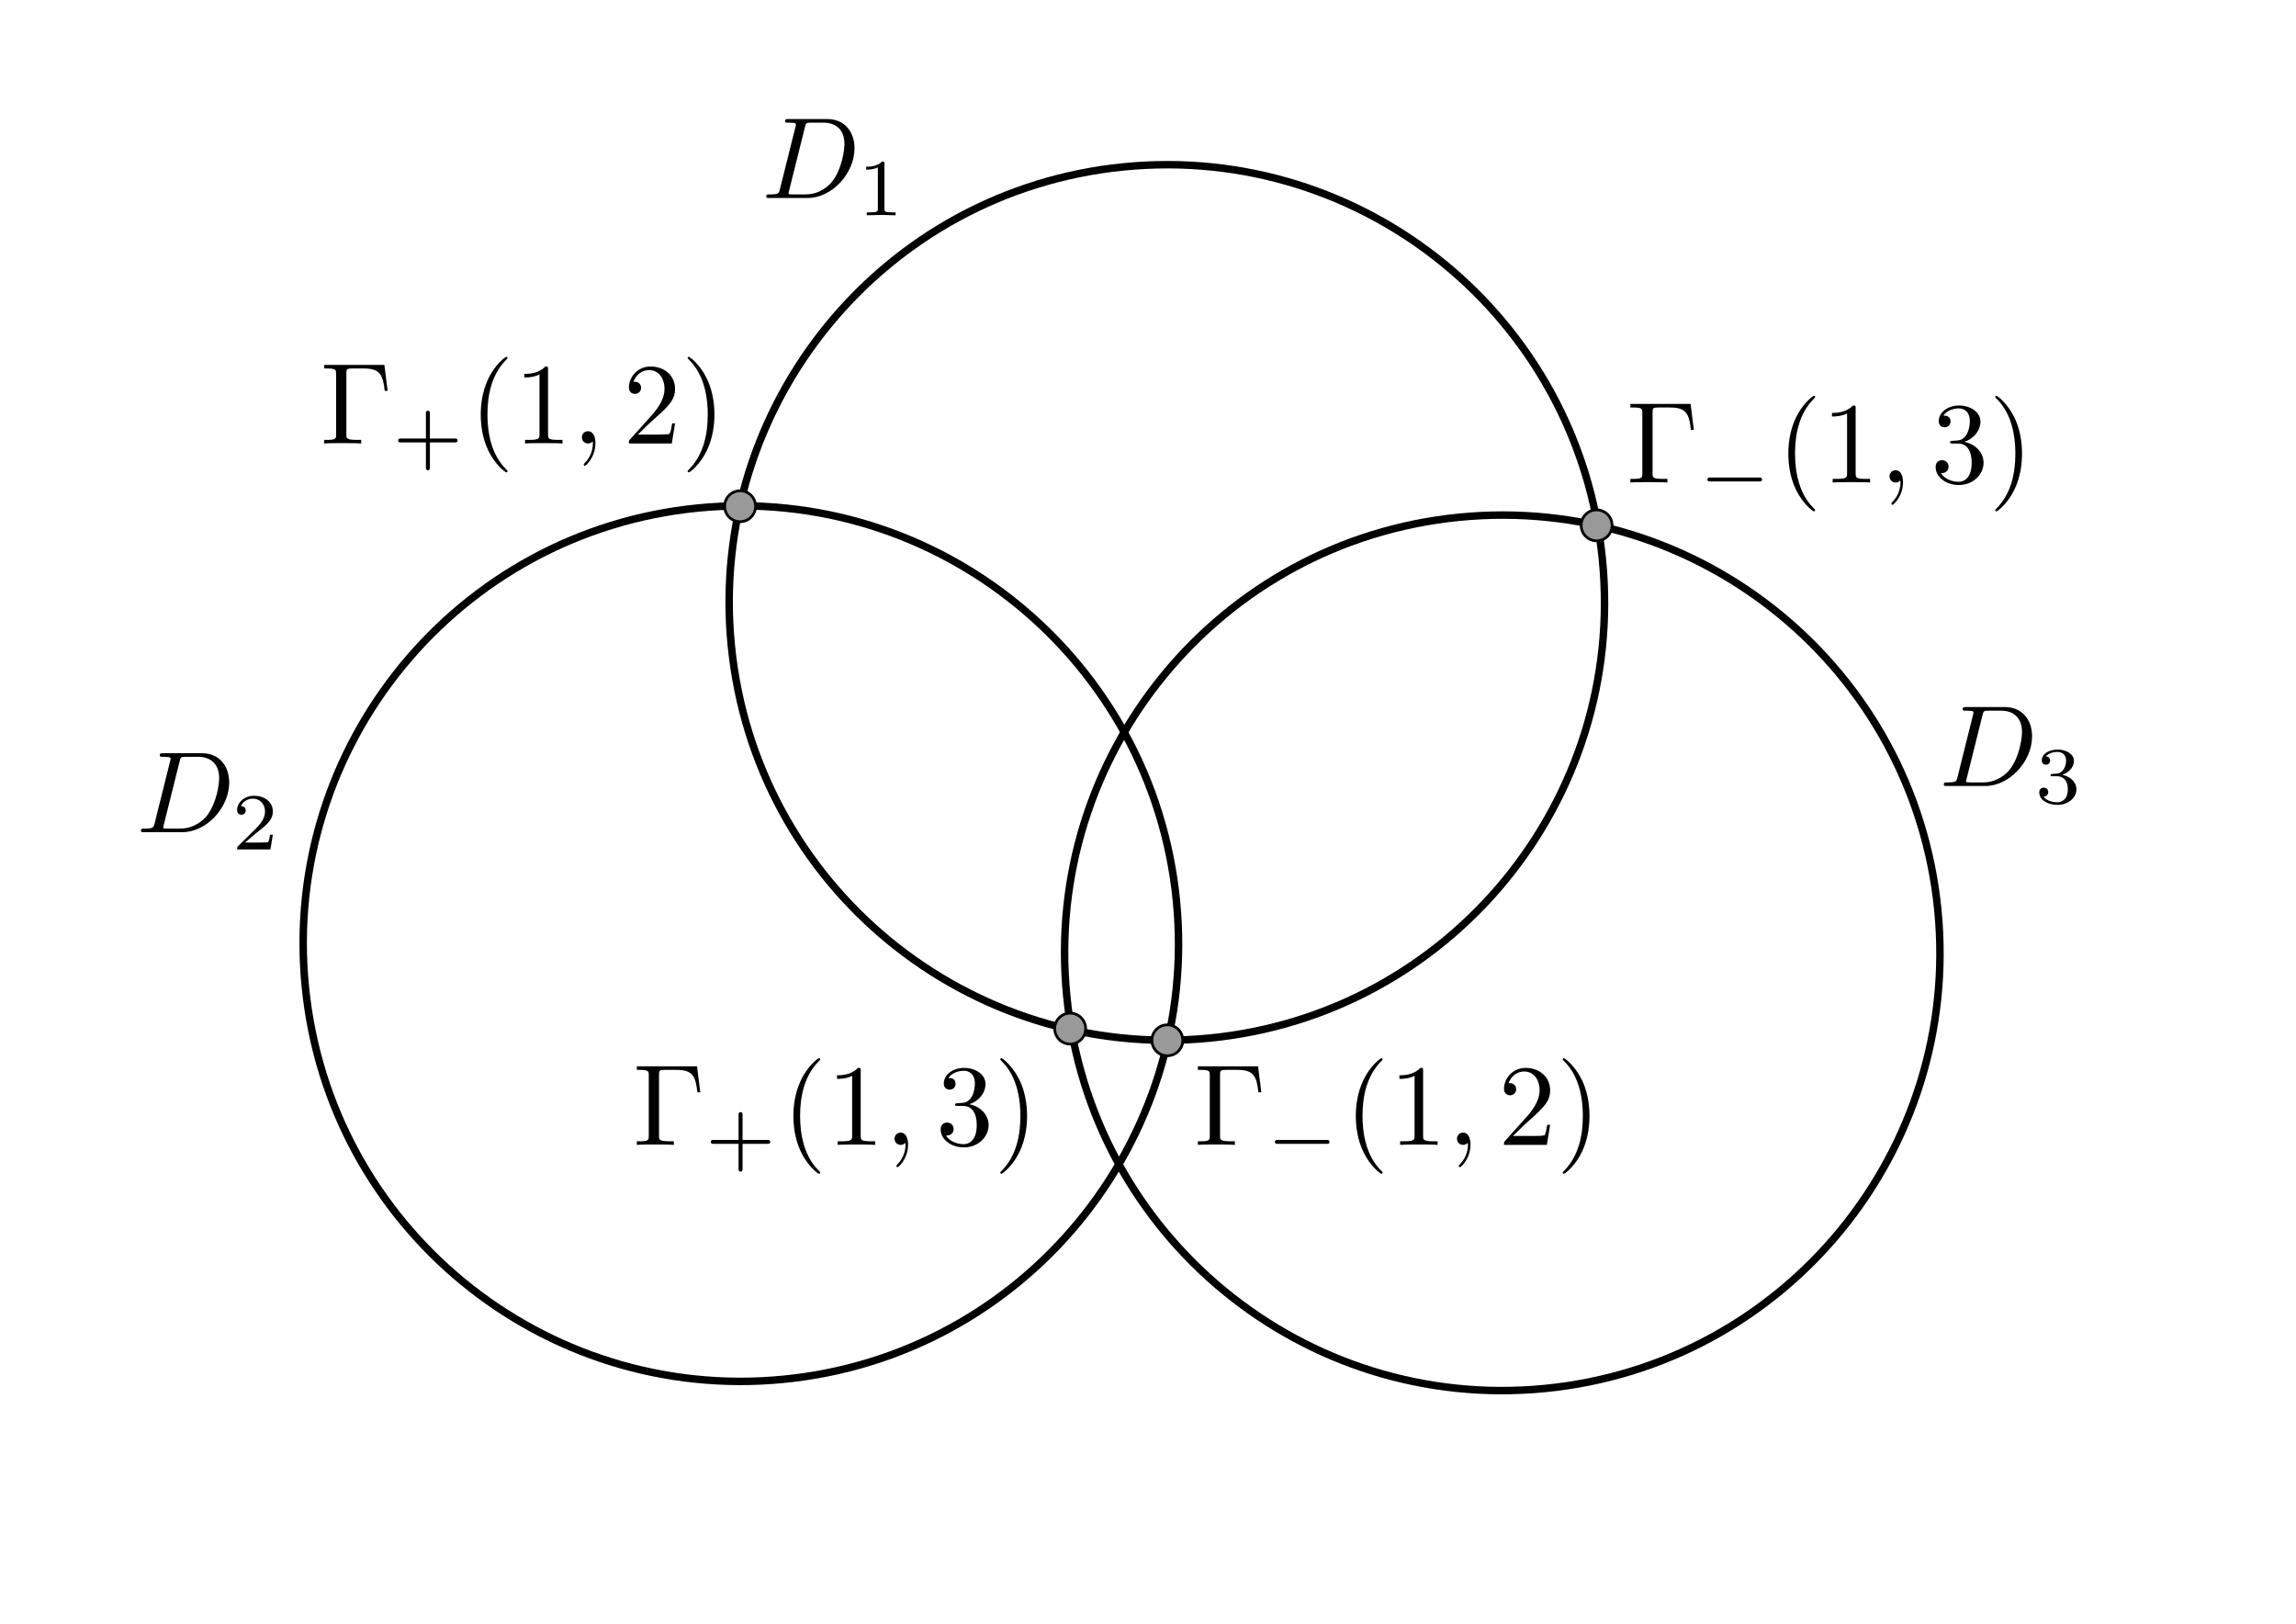
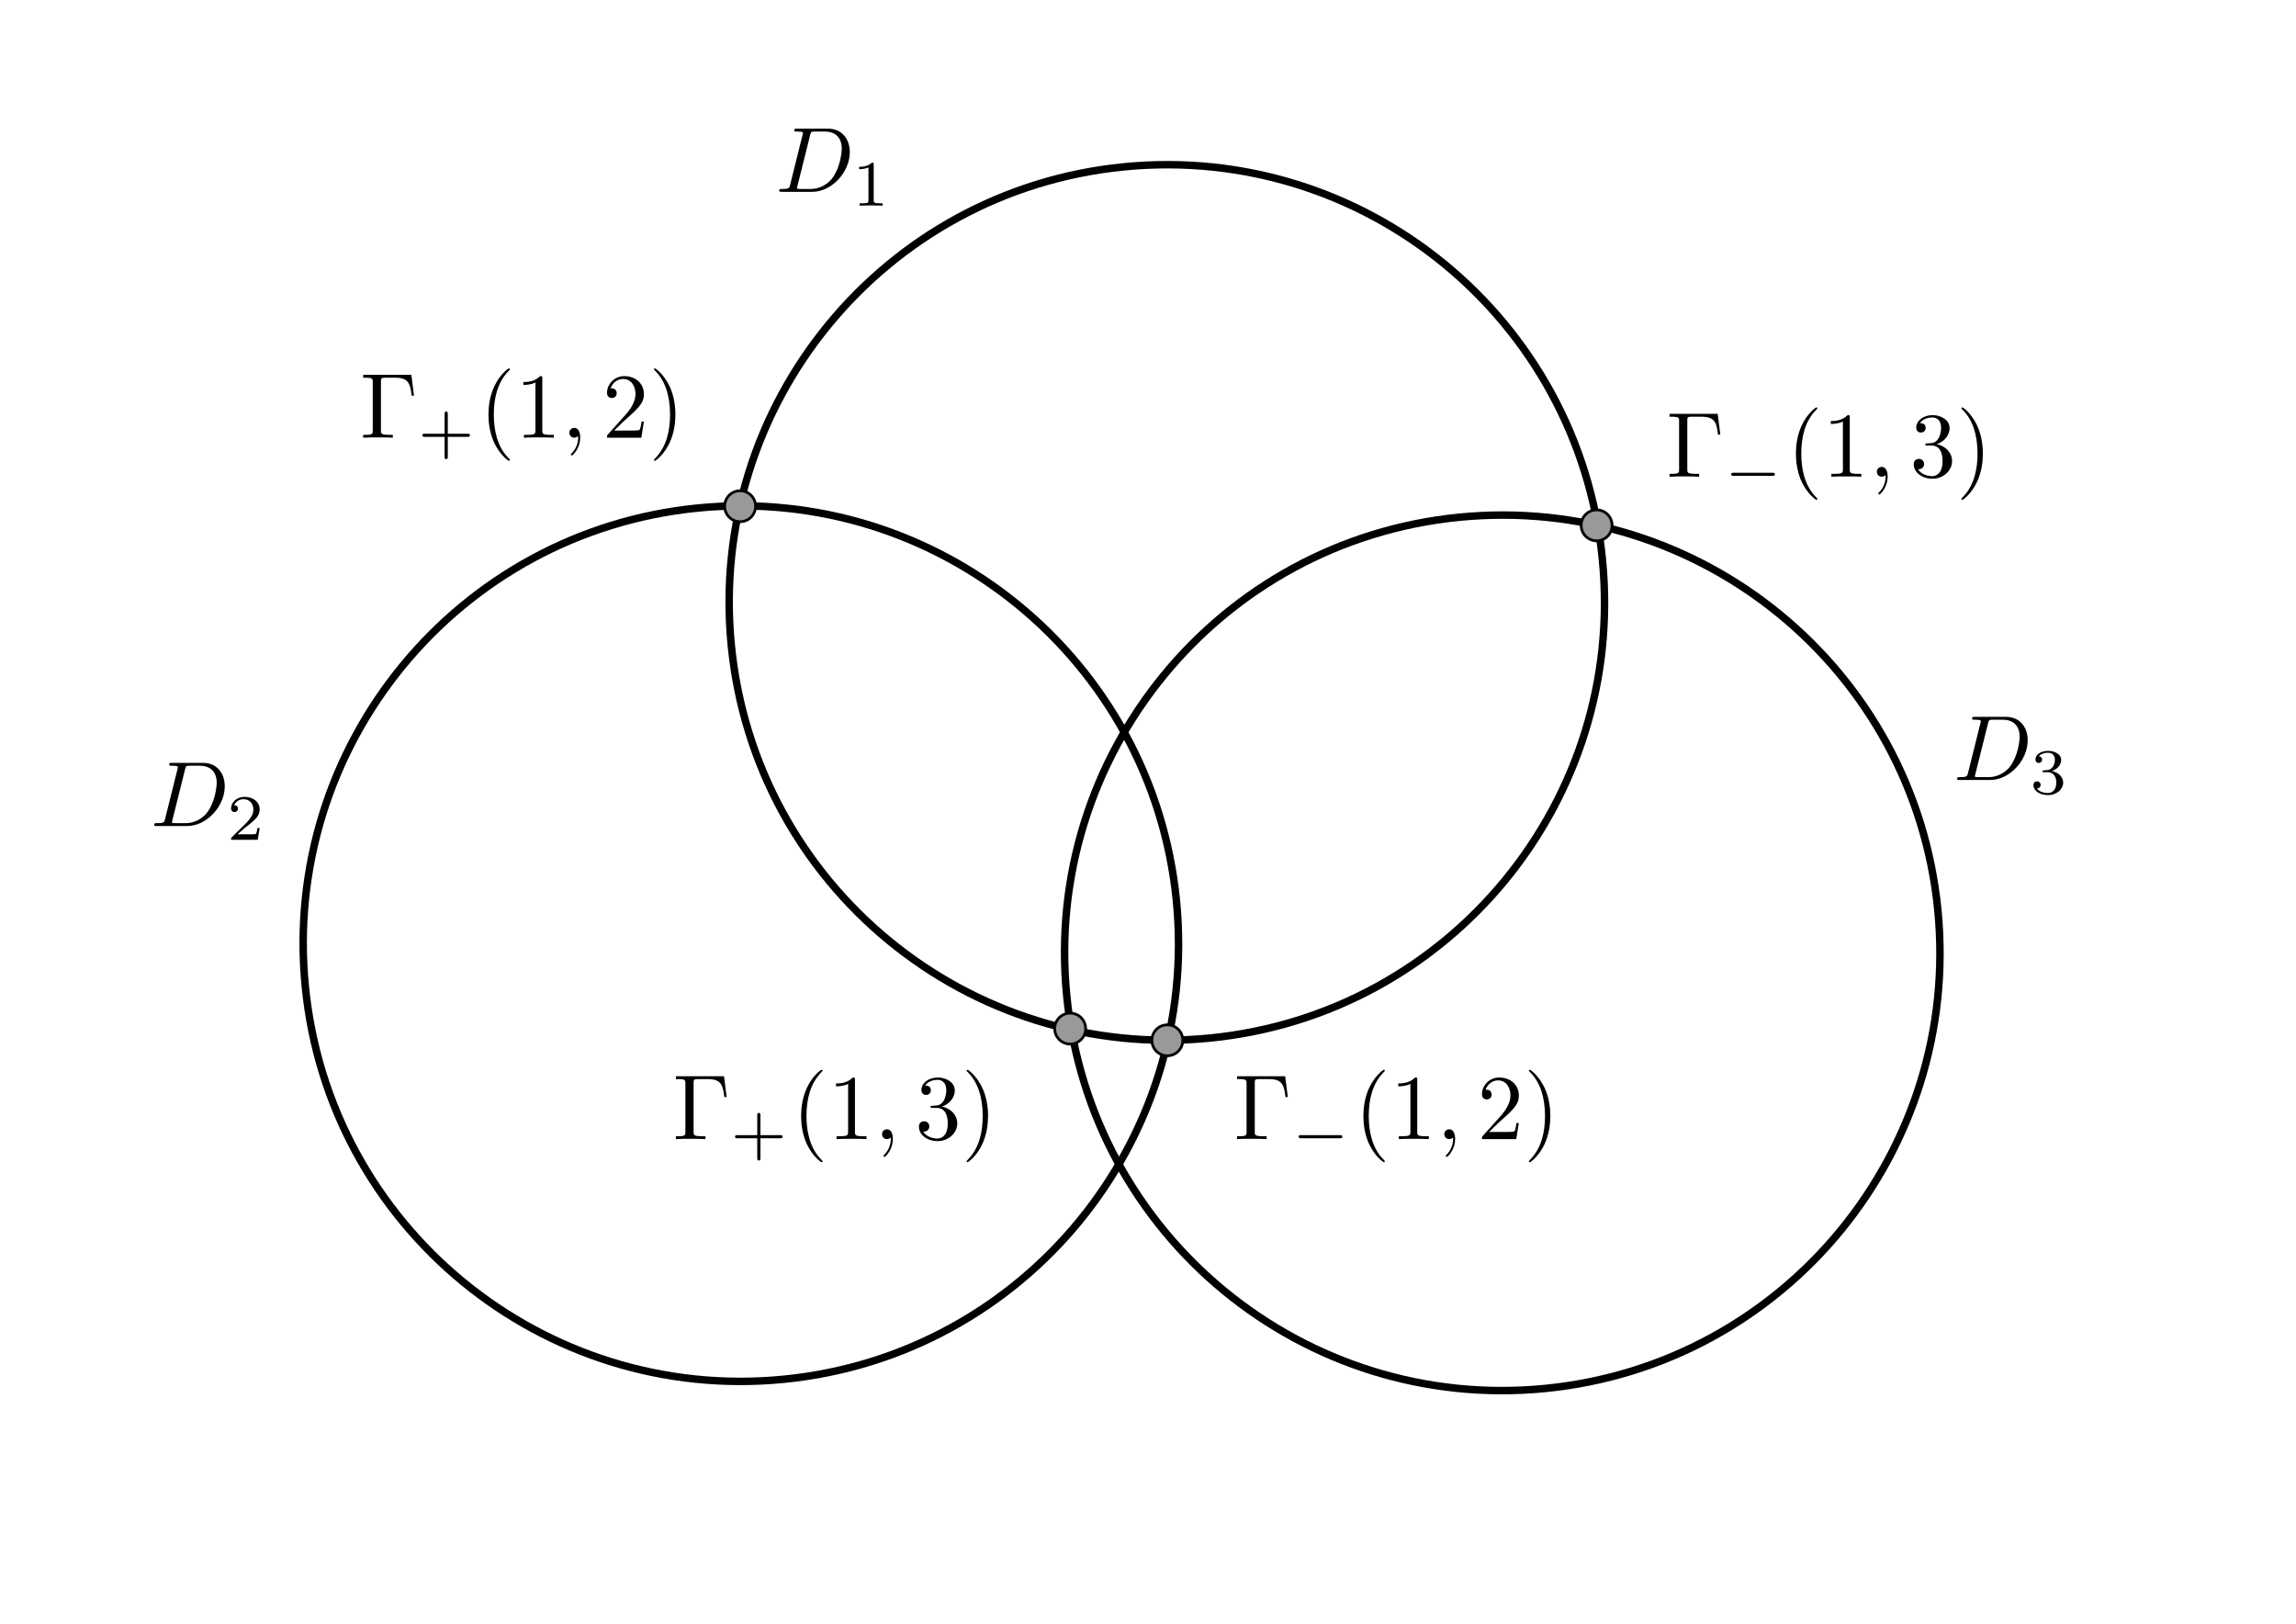
<svg xmlns="http://www.w3.org/2000/svg" width="297mm" height="210mm" viewBox="0 0 297 210" version="1.1" id="svg8">
  <defs id="defs2" />
  <g id="layer1" transform="translate(0,-87)">
    <path style="fill:none;fill-opacity:1;stroke:#000000;stroke-width:0.965;stroke-linecap:round;stroke-miterlimit:4;stroke-dasharray:none;stroke-dashoffset:0" id="path815" d="M 152.179,203.523 A 56.614,56.614 0 0 1 101.373,265.386 56.614,56.614 0 0 1 39.495,214.6 56.614,56.614 0 0 1 90.262,152.705 56.614,56.614 0 0 1 152.172,203.454" />
    <path style="fill:none;fill-opacity:1;stroke:#000000;stroke-width:0.965;stroke-linecap:round;stroke-miterlimit:4;stroke-dasharray:none;stroke-dashoffset:0" id="path815-3" d="m 250.672,204.714 a 56.614,56.614 0 0 1 -50.806,61.863 56.614,56.614 0 0 1 -61.879,-50.787 56.614,56.614 0 0 1 50.768,-61.894 56.614,56.614 0 0 1 61.91,50.748" />
    <path style="fill:none;fill-opacity:1;stroke:#000000;stroke-width:0.965;stroke-linecap:round;stroke-miterlimit:4;stroke-dasharray:none;stroke-dashoffset:0" id="path815-6" d="m 207.283,159.397 a 56.614,56.614 0 0 1 -50.806,61.863 56.614,56.614 0 0 1 -61.879,-50.787 56.614,56.614 0 0 1 50.768,-61.894 56.614,56.614 0 0 1 61.91,50.748" />
-     <g id="g849" transform="translate(14.3631,11.71726)">
+     <g id="g849" transform="matrix(0.8,0,0,0.8,32.9871,31.09756)">
      <g word-spacing="normal" letter-spacing="normal" font-size-adjust="none" font-stretch="normal" font-weight="normal" font-variant="normal" font-style="normal" stroke-miterlimit="10.433" xml:space="preserve" transform="matrix(0.3,0,0,-0.3,-52.5,222.75)" id="content" style="font-style:normal;font-variant:normal;font-weight:normal;font-stretch:normal;letter-spacing:normal;word-spacing:normal;text-anchor:start;fill:none;fill-opacity:1;fill-rule:evenodd;stroke:#000000;stroke-linecap:butt;stroke-linejoin:miter;stroke-miterlimit:10.433;stroke-dasharray:none;stroke-dashoffset:0;stroke-opacity:1">
        <path id="path844" d="m 463.44,410.09 -0.04,-0.18 -0.05,-0.17 -0.04,-0.16 -0.05,-0.15 -0.04,-0.15 -0.05,-0.13 -0.04,-0.13 -0.05,-0.12 -0.06,-0.11 -0.06,-0.11 -0.06,-0.1 -0.07,-0.09 -0.08,-0.09 -0.09,-0.07 -0.09,-0.08 -0.11,-0.06 -0.11,-0.07 -0.12,-0.05 -0.14,-0.05 -0.15,-0.05 -0.16,-0.04 -0.09,-0.02 -0.08,-0.01 -0.1,-0.02 -0.1,-0.02 -0.1,-0.01 -0.1,-0.01 -0.11,-0.01 -0.11,-0.02 -0.12,-0.01 -0.12,-0.01 h -0.13 l -0.13,-0.01 -0.13,-0.01 h -0.15 l -0.14,-0.01 h -0.15 l -0.16,-0.01 h -0.16 -0.16 -0.17 -0.18 -0.18 c -0.84,0 -1.39,0 -1.39,-0.96 0,-0.59 0.44,-0.59 1.39,-0.59 h 16.48 l -0.89,1.55 h -5.62 c -0.7,0 -0.8,0 -1.11,0.04 -0.48,0.05 -0.64,0.1 -0.64,0.5 0,0.14 0,0.25 0.25,1.14 l 6.83,27.36 c 0.43,1.74 0.54,1.89 2.68,1.89 h 5.33 c 4.89,0 9.02,-2.64 9.02,-9.22 0,-2.43 -1,-10.6 -5.24,-16.09 -1.43,-1.84 -5.37,-5.62 -11.5,-5.62 l 0.89,-1.55 c 10.36,0 20.19,10.51 20.19,21.42 0,7.03 -4.23,12.61 -11.72,12.61 h -16.73 c -0.95,0 -1.5,0 -1.5,-0.95 0,-0.6 0.45,-0.6 1.45,-0.6 0.64,0 1.55,-0.04 2.14,-0.09 0.8,-0.11 1.1,-0.25 1.1,-0.8 0,-0.2 -0.05,-0.36 -0.21,-0.95 z" style="fill:#000000;stroke-width:0" />
        <path id="path846" d="m 508.47,420.92 v 0.04 0.04 0.05 0.04 0.03 0.04 0.04 0.03 0.04 0.03 l -0.01,0.03 v 0.03 0.03 l -0.01,0.03 v 0.03 0.02 l -0.01,0.03 v 0.02 l -0.01,0.03 v 0.02 l -0.01,0.04 -0.02,0.04 -0.02,0.03 -0.02,0.03 -0.02,0.03 -0.02,0.03 -0.03,0.02 -0.03,0.02 -0.03,0.02 -0.04,0.01 -0.04,0.01 -0.05,0.02 h -0.02 -0.02 l -0.03,0.01 H 508 l -0.02,0.01 h -0.03 -0.03 -0.03 -0.03 l -0.04,0.01 h -0.03 -0.04 -0.03 -0.04 -0.04 -0.04 -0.04 -0.04 -0.05 -0.04 c -2.24,-2.2 -5.39,-2.23 -6.83,-2.23 v -1.25 c 0.84,0 3.14,0 5.04,0.97 v -17.77 c 0,-1.16 0,-1.61 -3.48,-1.61 h -1.31 v -1.25 c 0.62,0.03 4.9,0.14 6.2,0.14 1.08,0 5.47,-0.11 6.23,-0.14 v 1.25 h -1.32 c -3.49,0 -3.49,0.45 -3.49,1.61 z" style="fill:#000000;stroke-width:0" />
      </g>
    </g>
-     <g id="g883" transform="translate(70.30357,134.1815)">
+     <g id="g883" transform="matrix(0.8,0,0,0.8,92.29897,153.6122)">
      <g word-spacing="normal" letter-spacing="normal" font-size-adjust="none" font-stretch="normal" font-weight="normal" font-variant="normal" font-style="normal" stroke-miterlimit="10.433" xml:space="preserve" transform="matrix(0.3,0,0,-0.3,-52.5,222.75)" id="g881" style="font-style:normal;font-variant:normal;font-weight:normal;font-stretch:normal;letter-spacing:normal;word-spacing:normal;text-anchor:start;fill:none;fill-opacity:1;fill-rule:evenodd;stroke:#000000;stroke-linecap:butt;stroke-linejoin:miter;stroke-miterlimit:10.433;stroke-dasharray:none;stroke-dashoffset:0;stroke-opacity:1">
        <path id="path867" d="m 483.11,440.07 h -25.95 v -1.54 h 1.2 c 3.83,0 3.94,-0.55 3.94,-2.33 v -26.11 c 0,-1.8 -0.11,-2.34 -3.94,-2.34 h -1.2 v -1.55 c 1.75,0.16 5.64,0.16 7.58,0.16 2.05,0 6.58,0 8.37,-0.16 v 1.55 h -1.65 c -4.74,0 -4.74,0.64 -4.74,2.39 v 26.4 c 0,1.64 0.11,1.99 2.46,1.99 h 5.12 c 7.13,0 8.17,-2.94 8.97,-9.66 h 1.25 z" style="fill:#000000;stroke-width:0" />
        <path id="path869" d="m 512.52,406.64 h 0.06 0.05 0.11 0.12 l 0.06,0.01 h 0.06 l 0.06,0.01 h 0.06 l 0.05,0.01 0.06,0.01 0.06,0.01 0.05,0.02 0.06,0.01 0.05,0.02 0.05,0.02 0.05,0.03 0.05,0.02 0.04,0.03 0.04,0.04 0.04,0.03 0.04,0.04 0.02,0.02 0.02,0.02 0.01,0.03 0.02,0.02 0.01,0.02 0.01,0.03 0.02,0.03 0.01,0.02 0.01,0.03 0.01,0.03 0.01,0.03 v 0.03 l 0.01,0.04 v 0.03 l 0.01,0.04 v 0.03 0.04 0.04 c 0,0.86 -0.79,0.86 -1.39,0.86 h -20.76 c -0.56,0 -1.39,0 -1.39,-0.83 0,-0.87 0.79,-0.87 1.39,-0.87 z" style="fill:#000000;stroke-width:0" />
        <path id="path871" d="m 536.8,394.25 v 0.02 0.03 0.01 0.02 0.01 l -0.01,0.02 v 0.01 l -0.01,0.02 -0.01,0.02 -0.01,0.02 -0.01,0.02 -0.02,0.03 -0.01,0.02 -0.02,0.03 -0.02,0.03 -0.03,0.03 -0.02,0.03 -0.03,0.04 -0.02,0.02 -0.01,0.02 -0.02,0.02 -0.02,0.02 -0.02,0.02 -0.02,0.03 -0.02,0.02 -0.02,0.02 -0.02,0.03 -0.03,0.02 -0.02,0.03 -0.03,0.03 -0.02,0.03 -0.03,0.03 -0.03,0.03 -0.03,0.03 -0.03,0.03 -0.03,0.03 -0.04,0.04 -0.03,0.03 -0.04,0.04 -0.03,0.03 -0.04,0.04 -0.04,0.04 c -6.22,6.28 -7.81,15.69 -7.81,23.31 0,8.67 1.89,17.35 8.01,23.56 0.64,0.61 0.64,0.71 0.64,0.86 0,0.35 -0.18,0.49 -0.48,0.49 -0.5,0 -4.98,-3.38 -7.92,-9.7 -2.55,-5.49 -3.14,-11.02 -3.14,-15.21 0,-3.89 0.54,-9.9 3.28,-15.54 2.98,-6.13 7.28,-9.36 7.78,-9.36 0.3,0 0.48,0.14 0.48,0.5 z" style="fill:#000000;stroke-width:0" />
        <path id="path873" d="m 554.28,438.09 v 0.05 0.06 0.05 0.05 0.05 0.05 0.04 l -0.01,0.05 v 0.04 0.04 0.04 0.04 0.04 0.03 l -0.01,0.04 v 0.03 l -0.01,0.07 -0.01,0.06 -0.01,0.05 -0.01,0.05 -0.02,0.05 -0.02,0.04 -0.02,0.04 -0.03,0.03 -0.02,0.03 -0.04,0.03 -0.03,0.03 -0.04,0.02 -0.05,0.02 -0.02,0.01 -0.02,0.01 h -0.03 l -0.03,0.01 -0.02,0.01 h -0.03 l -0.03,0.01 h -0.04 l -0.03,0.01 h -0.03 -0.04 l -0.04,0.01 h -0.04 -0.04 -0.04 -0.04 -0.05 l -0.04,0.01 h -0.05 -0.05 -0.05 -0.05 c -3.1,-3.19 -7.47,-3.19 -9.07,-3.19 v -1.55 c 1,0 3.94,0 6.52,1.3 v -25.81 c 0,-1.8 -0.14,-2.39 -4.62,-2.39 h -1.6 v -1.55 c 1.75,0.16 6.08,0.16 8.06,0.16 2,0 6.33,0 8.08,-0.16 v 1.55 h -1.59 c -4.49,0 -4.64,0.54 -4.64,2.39 z" style="fill:#000000;stroke-width:0" />
        <path id="path875" d="m 574.7,406.25 v 0.3 l -0.01,0.3 -0.02,0.29 -0.02,0.28 -0.04,0.27 -0.03,0.26 -0.05,0.26 -0.05,0.24 -0.06,0.24 -0.06,0.23 -0.07,0.22 -0.08,0.21 -0.08,0.2 -0.09,0.19 -0.1,0.19 -0.1,0.17 -0.1,0.16 -0.12,0.16 -0.11,0.14 -0.13,0.13 -0.13,0.13 -0.13,0.11 -0.14,0.1 -0.14,0.1 -0.15,0.08 -0.15,0.07 -0.16,0.06 -0.17,0.05 -0.16,0.04 -0.18,0.03 -0.17,0.01 -0.18,0.01 c -1.64,0 -2.64,-1.25 -2.64,-2.64 0,-1.34 1,-2.64 2.64,-2.64 0.59,0 1.25,0.2 1.75,0.64 0.14,0.11 0.2,0.16 0.25,0.16 0.04,0 0.09,-0.05 0.09,-0.75 0,-3.69 -1.73,-6.68 -3.39,-8.32 -0.55,-0.54 -0.55,-0.65 -0.55,-0.79 0,-0.36 0.25,-0.55 0.5,-0.55 0.55,0 4.53,3.83 4.53,9.66 z" style="fill:#000000;stroke-width:0" />
        <path id="path877" d="m 593,410.04 5.28,5.13 c 7.77,6.87 10.77,9.56 10.77,14.54 0,5.69 -4.49,9.68 -10.57,9.68 -5.64,0 -9.32,-4.6 -9.32,-9.03 0,-2.79 2.5,-2.79 2.64,-2.79 0.86,0 2.59,0.6 2.59,2.64 0,1.3 -0.89,2.6 -2.64,2.6 -0.39,0 -0.5,0 -0.64,-0.05 1.14,3.24 3.83,5.08 6.72,5.08 4.53,0 6.69,-4.05 6.69,-8.13 0,-3.98 -2.5,-7.92 -5.24,-11.01 l -9.56,-10.66 c -0.56,-0.54 -0.56,-0.64 -0.56,-1.84 h 18.48 l 1.41,8.67 h -1.25 c -0.25,-1.5 -0.6,-3.69 -1.1,-4.44 -0.36,-0.39 -3.64,-0.39 -4.73,-0.39 z" style="fill:#000000;stroke-width:0" />
        <path id="path879" d="m 626.02,418.65 v 0.37 l -0.01,0.39 -0.01,0.39 -0.01,0.41 -0.04,0.84 -0.06,0.88 -0.08,0.92 -0.11,0.95 -0.13,0.97 -0.17,1.01 -0.19,1.02 -0.23,1.03 -0.27,1.05 -0.31,1.06 -0.34,1.07 -0.4,1.07 -0.21,0.53 -0.22,0.53 -0.24,0.53 -0.25,0.53 c -2.99,6.12 -7.27,9.36 -7.77,9.36 -0.29,0 -0.5,-0.19 -0.5,-0.49 0,-0.15 0,-0.25 0.94,-1.15 4.89,-4.92 7.74,-12.85 7.74,-23.27 0,-8.51 -1.85,-17.28 -8.04,-23.56 -0.64,-0.59 -0.64,-0.7 -0.64,-0.84 0,-0.3 0.21,-0.5 0.5,-0.5 0.5,0 4.97,3.39 7.93,9.71 2.53,5.47 3.12,11 3.12,15.19 z" style="fill:#000000;stroke-width:0" />
      </g>
    </g>
-     <g id="g931" transform="translate(126.2532,48.51274)">
+     <g id="g931" transform="matrix(0.8,0,0,0.8,148.2486,67.94344)">
      <g word-spacing="normal" letter-spacing="normal" font-size-adjust="none" font-stretch="normal" font-weight="normal" font-variant="normal" font-style="normal" stroke-miterlimit="10.433" xml:space="preserve" transform="matrix(0.3,0,0,-0.3,-52.5,222.75)" id="g929" style="font-style:normal;font-variant:normal;font-weight:normal;font-stretch:normal;letter-spacing:normal;word-spacing:normal;text-anchor:start;fill:none;fill-opacity:1;fill-rule:evenodd;stroke:#000000;stroke-linecap:butt;stroke-linejoin:miter;stroke-miterlimit:10.433;stroke-dasharray:none;stroke-dashoffset:0;stroke-opacity:1">
        <path id="path915" d="m 483.11,440.07 h -25.95 v -1.54 h 1.2 c 3.83,0 3.94,-0.55 3.94,-2.33 v -26.11 c 0,-1.8 -0.11,-2.34 -3.94,-2.34 h -1.2 v -1.55 c 1.75,0.16 5.64,0.16 7.58,0.16 2.05,0 6.58,0 8.37,-0.16 v 1.55 h -1.65 c -4.74,0 -4.74,0.64 -4.74,2.39 v 26.4 c 0,1.64 0.11,1.99 2.46,1.99 h 5.12 c 7.13,0 8.17,-2.94 8.97,-9.66 h 1.25 z" style="fill:#000000;stroke-width:0" />
        <path id="path917" d="m 512.52,406.64 h 0.06 0.05 0.11 0.12 l 0.06,0.01 h 0.06 l 0.06,0.01 h 0.06 l 0.05,0.01 0.06,0.01 0.06,0.01 0.05,0.02 0.06,0.01 0.05,0.02 0.05,0.02 0.05,0.03 0.05,0.02 0.04,0.03 0.04,0.04 0.04,0.03 0.04,0.04 0.02,0.02 0.02,0.02 0.01,0.03 0.02,0.02 0.01,0.02 0.01,0.03 0.02,0.03 0.01,0.02 0.01,0.03 0.01,0.03 0.01,0.03 v 0.03 l 0.01,0.04 v 0.03 l 0.01,0.04 v 0.03 0.04 0.04 c 0,0.86 -0.79,0.86 -1.39,0.86 h -20.76 c -0.56,0 -1.39,0 -1.39,-0.83 0,-0.87 0.79,-0.87 1.39,-0.87 z" style="fill:#000000;stroke-width:0" />
        <path id="path919" d="m 536.8,394.25 v 0.02 0.03 0.01 0.02 0.01 l -0.01,0.02 v 0.01 l -0.01,0.02 -0.01,0.02 -0.01,0.02 -0.01,0.02 -0.02,0.03 -0.01,0.02 -0.02,0.03 -0.02,0.03 -0.03,0.03 -0.02,0.03 -0.03,0.04 -0.02,0.02 -0.01,0.02 -0.02,0.02 -0.02,0.02 -0.02,0.02 -0.02,0.03 -0.02,0.02 -0.02,0.02 -0.02,0.03 -0.03,0.02 -0.02,0.03 -0.03,0.03 -0.02,0.03 -0.03,0.03 -0.03,0.03 -0.03,0.03 -0.03,0.03 -0.03,0.03 -0.04,0.04 -0.03,0.03 -0.04,0.04 -0.03,0.03 -0.04,0.04 -0.04,0.04 c -6.22,6.28 -7.81,15.69 -7.81,23.31 0,8.67 1.89,17.35 8.01,23.56 0.64,0.61 0.64,0.71 0.64,0.86 0,0.35 -0.18,0.49 -0.48,0.49 -0.5,0 -4.98,-3.38 -7.92,-9.7 -2.55,-5.49 -3.14,-11.02 -3.14,-15.21 0,-3.89 0.54,-9.9 3.28,-15.54 2.98,-6.13 7.28,-9.36 7.78,-9.36 0.3,0 0.48,0.14 0.48,0.5 z" style="fill:#000000;stroke-width:0" />
        <path id="path921" d="m 554.28,438.09 v 0.05 0.06 0.05 0.05 0.05 0.05 0.04 l -0.01,0.05 v 0.04 0.04 0.04 0.04 0.04 0.03 l -0.01,0.04 v 0.03 l -0.01,0.07 -0.01,0.06 -0.01,0.05 -0.01,0.05 -0.02,0.05 -0.02,0.04 -0.02,0.04 -0.03,0.03 -0.02,0.03 -0.04,0.03 -0.03,0.03 -0.04,0.02 -0.05,0.02 -0.02,0.01 -0.02,0.01 h -0.03 l -0.03,0.01 -0.02,0.01 h -0.03 l -0.03,0.01 h -0.04 l -0.03,0.01 h -0.03 -0.04 l -0.04,0.01 h -0.04 -0.04 -0.04 -0.04 -0.05 l -0.04,0.01 h -0.05 -0.05 -0.05 -0.05 c -3.1,-3.19 -7.47,-3.19 -9.07,-3.19 v -1.55 c 1,0 3.94,0 6.52,1.3 v -25.81 c 0,-1.8 -0.14,-2.39 -4.62,-2.39 h -1.6 v -1.55 c 1.75,0.16 6.08,0.16 8.06,0.16 2,0 6.33,0 8.08,-0.16 v 1.55 h -1.59 c -4.49,0 -4.64,0.54 -4.64,2.39 z" style="fill:#000000;stroke-width:0" />
        <path id="path923" d="m 574.7,406.25 v 0.3 l -0.01,0.3 -0.02,0.29 -0.02,0.28 -0.04,0.27 -0.03,0.26 -0.05,0.26 -0.05,0.24 -0.06,0.24 -0.06,0.23 -0.07,0.22 -0.08,0.21 -0.08,0.2 -0.09,0.19 -0.1,0.19 -0.1,0.17 -0.1,0.16 -0.12,0.16 -0.11,0.14 -0.13,0.13 -0.13,0.13 -0.13,0.11 -0.14,0.1 -0.14,0.1 -0.15,0.08 -0.15,0.07 -0.16,0.06 -0.17,0.05 -0.16,0.04 -0.18,0.03 -0.17,0.01 -0.18,0.01 c -1.64,0 -2.64,-1.25 -2.64,-2.64 0,-1.34 1,-2.64 2.64,-2.64 0.59,0 1.25,0.2 1.75,0.64 0.14,0.11 0.2,0.16 0.25,0.16 0.04,0 0.09,-0.05 0.09,-0.75 0,-3.69 -1.73,-6.68 -3.39,-8.32 -0.55,-0.54 -0.55,-0.65 -0.55,-0.79 0,-0.36 0.25,-0.55 0.5,-0.55 0.55,0 4.53,3.83 4.53,9.66 z" style="fill:#000000;stroke-width:0" />
        <path id="path925" d="m 601.12,423.73 0.38,0.13 0.38,0.15 0.36,0.15 0.36,0.17 0.34,0.18 0.34,0.19 0.33,0.2 0.32,0.22 0.32,0.22 0.3,0.23 0.29,0.24 0.28,0.25 0.27,0.26 0.26,0.27 0.25,0.27 0.24,0.29 0.22,0.29 0.22,0.3 0.2,0.3 0.18,0.32 0.18,0.32 0.16,0.32 0.15,0.33 0.13,0.34 0.12,0.34 0.1,0.34 0.09,0.35 0.07,0.36 0.06,0.36 0.04,0.36 0.03,0.36 v 0.37 c 0,4.08 -4.39,6.88 -9.17,6.88 -5.03,0 -8.81,-3 -8.81,-6.78 0,-1.65 1.09,-2.6 2.55,-2.6 1.53,0 2.53,1.1 2.53,2.55 0,2.48 -2.35,2.48 -3.08,2.48 1.53,2.44 4.83,3.1 6.62,3.1 2.04,0 4.79,-1.1 4.79,-5.58 0,-0.61 -0.11,-3.49 -1.41,-5.69 -1.49,-2.39 -3.19,-2.53 -4.42,-2.59 -0.41,-0.05 -1.6,-0.14 -1.96,-0.14 -0.39,-0.05 -0.75,-0.1 -0.75,-0.6 0,-0.54 0.36,-0.54 1.21,-0.54 h 2.19 c 4.09,0 5.93,-3.39 5.93,-8.29 0,-6.76 -3.43,-8.21 -5.64,-8.21 -2.14,0 -5.87,0.84 -7.61,3.78 1.74,-0.24 3.28,0.86 3.28,2.75 0,1.79 -1.34,2.78 -2.79,2.78 -1.19,0 -2.78,-0.69 -2.78,-2.89 0,-4.53 4.62,-7.81 10.06,-7.81 6.08,0 10.61,4.53 10.61,9.6 0,4.1 -3.14,7.97 -8.32,9.02 z" style="fill:#000000;stroke-width:0" />
        <path id="path927" d="m 626.02,418.65 v 0.37 l -0.01,0.39 -0.01,0.39 -0.01,0.41 -0.04,0.84 -0.06,0.88 -0.08,0.92 -0.11,0.95 -0.13,0.97 -0.17,1.01 -0.19,1.02 -0.23,1.03 -0.27,1.05 -0.31,1.06 -0.34,1.07 -0.4,1.07 -0.21,0.53 -0.22,0.53 -0.24,0.53 -0.25,0.53 c -2.99,6.12 -7.27,9.36 -7.77,9.36 -0.29,0 -0.5,-0.19 -0.5,-0.49 0,-0.15 0,-0.25 0.94,-1.15 4.89,-4.92 7.74,-12.85 7.74,-23.27 0,-8.51 -1.85,-17.28 -8.04,-23.56 -0.64,-0.59 -0.64,-0.7 -0.64,-0.84 0,-0.3 0.21,-0.5 0.5,-0.5 0.5,0 4.97,3.39 7.93,9.71 2.53,5.47 3.12,11 3.12,15.19 z" style="fill:#000000;stroke-width:0" />
      </g>
    </g>
-     <g id="g988" transform="translate(-2.267857,134.1815)">
+     <g id="g988" transform="matrix(0.8,0,0,0.8,19.70954,153.6122)">
      <g word-spacing="normal" letter-spacing="normal" font-size-adjust="none" font-stretch="normal" font-weight="normal" font-variant="normal" font-style="normal" stroke-miterlimit="10.433" xml:space="preserve" transform="matrix(0.3,0,0,-0.3,-52.5,222.75)" id="g986" style="font-style:normal;font-variant:normal;font-weight:normal;font-stretch:normal;letter-spacing:normal;word-spacing:normal;text-anchor:start;fill:none;fill-opacity:1;fill-rule:evenodd;stroke:#000000;stroke-linecap:butt;stroke-linejoin:miter;stroke-miterlimit:10.433;stroke-dasharray:none;stroke-dashoffset:0;stroke-opacity:1">
        <path id="path972" d="m 483.11,440.07 h -25.95 v -1.54 h 1.2 c 3.83,0 3.94,-0.55 3.94,-2.33 v -26.11 c 0,-1.8 -0.11,-2.34 -3.94,-2.34 h -1.2 v -1.55 c 1.75,0.16 5.64,0.16 7.58,0.16 2.05,0 6.58,0 8.37,-0.16 v 1.55 h -1.65 c -4.74,0 -4.74,0.64 -4.74,2.39 v 26.4 c 0,1.64 0.11,1.99 2.46,1.99 h 5.12 c 7.13,0 8.17,-2.94 8.97,-9.66 h 1.25 z" style="fill:#000000;stroke-width:0" />
        <path id="path974" d="m 502.74,406.64 h 10.66 c 0.45,0 1.28,0 1.28,0.84 0,0.86 -0.8,0.86 -1.28,0.86 h -10.66 v 10.7 c 0,0.46 0,1.28 -0.84,1.28 -0.88,0 -0.88,-0.79 -0.88,-1.28 v -10.7 h -10.68 c -0.46,0 -1.3,0 -1.3,-0.83 0,-0.87 0.8,-0.87 1.3,-0.87 h 10.68 v -10.71 c 0,-0.45 0,-1.28 0.85,-1.28 0.87,0 0.87,0.8 0.87,1.28 z" style="fill:#000000;stroke-width:0" />
        <path id="path976" d="m 536.2,394.25 v 0.02 0.03 0.01 0.02 l -0.01,0.01 v 0.02 l -0.01,0.01 v 0.02 l -0.01,0.02 -0.01,0.02 -0.01,0.02 -0.02,0.03 -0.01,0.02 -0.02,0.03 -0.02,0.03 -0.03,0.03 -0.02,0.03 -0.03,0.04 -0.02,0.02 -0.02,0.02 -0.01,0.02 -0.02,0.02 -0.02,0.02 -0.02,0.03 -0.02,0.02 -0.02,0.02 -0.03,0.03 -0.02,0.02 -0.02,0.03 -0.03,0.03 -0.03,0.03 -0.02,0.03 -0.03,0.03 -0.03,0.03 -0.03,0.03 -0.04,0.03 -0.03,0.04 -0.03,0.03 -0.04,0.04 -0.03,0.03 -0.04,0.04 -0.04,0.04 c -6.22,6.28 -7.81,15.69 -7.81,23.31 0,8.67 1.89,17.35 8.01,23.56 0.64,0.61 0.64,0.71 0.64,0.86 0,0.35 -0.18,0.49 -0.48,0.49 -0.5,0 -4.99,-3.38 -7.92,-9.7 -2.55,-5.49 -3.14,-11.02 -3.14,-15.21 0,-3.89 0.54,-9.9 3.28,-15.54 2.98,-6.13 7.28,-9.36 7.78,-9.36 0.3,0 0.48,0.14 0.48,0.5 z" style="fill:#000000;stroke-width:0" />
        <path id="path978" d="m 553.68,438.09 v 0.05 0.06 0.05 0.05 0.05 0.05 l -0.01,0.04 v 0.05 0.04 0.04 0.04 0.04 0.04 l -0.01,0.03 v 0.04 0.03 l -0.01,0.07 -0.01,0.06 -0.01,0.05 -0.01,0.05 -0.02,0.05 -0.02,0.04 -0.02,0.04 -0.03,0.03 -0.03,0.03 -0.03,0.03 -0.03,0.03 -0.04,0.02 -0.05,0.02 -0.02,0.01 -0.02,0.01 h -0.03 l -0.03,0.01 -0.03,0.01 h -0.03 l -0.03,0.01 h -0.03 l -0.03,0.01 h -0.04 -0.03 l -0.04,0.01 h -0.04 -0.04 -0.04 -0.04 -0.05 l -0.04,0.01 h -0.05 -0.05 -0.05 -0.06 c -3.09,-3.19 -7.46,-3.19 -9.06,-3.19 v -1.55 c 1,0 3.94,0 6.52,1.3 v -25.81 c 0,-1.8 -0.14,-2.39 -4.63,-2.39 h -1.59 v -1.55 c 1.75,0.16 6.08,0.16 8.06,0.16 2,0 6.33,0 8.08,-0.16 v 1.55 h -1.59 c -4.49,0 -4.64,0.54 -4.64,2.39 z" style="fill:#000000;stroke-width:0" />
        <path id="path980" d="m 574.1,406.25 v 0.3 l -0.01,0.3 -0.02,0.29 -0.02,0.28 -0.04,0.27 -0.03,0.26 -0.05,0.26 -0.05,0.24 -0.06,0.24 -0.06,0.23 -0.07,0.22 -0.08,0.21 -0.08,0.2 -0.09,0.19 -0.1,0.19 -0.1,0.17 -0.11,0.16 -0.11,0.16 -0.12,0.14 -0.12,0.13 -0.13,0.13 -0.13,0.11 -0.14,0.1 -0.14,0.1 -0.15,0.08 -0.16,0.07 -0.16,0.06 -0.16,0.05 -0.17,0.04 -0.17,0.03 -0.18,0.01 -0.18,0.01 c -1.64,0 -2.64,-1.25 -2.64,-2.64 0,-1.34 1,-2.64 2.64,-2.64 0.6,0 1.25,0.2 1.75,0.64 0.14,0.11 0.21,0.16 0.25,0.16 0.05,0 0.1,-0.05 0.1,-0.75 0,-3.69 -1.74,-6.68 -3.39,-8.32 -0.55,-0.54 -0.55,-0.65 -0.55,-0.79 0,-0.36 0.25,-0.55 0.5,-0.55 0.55,0 4.53,3.83 4.53,9.66 z" style="fill:#000000;stroke-width:0" />
        <path id="path982" d="m 600.52,423.73 0.38,0.13 0.37,0.15 0.37,0.15 0.35,0.17 0.35,0.18 0.34,0.19 0.33,0.2 0.32,0.22 0.31,0.22 0.31,0.23 0.29,0.24 0.28,0.25 0.27,0.26 0.26,0.27 0.25,0.27 0.24,0.29 0.22,0.29 0.21,0.3 0.21,0.3 0.18,0.32 0.18,0.32 0.16,0.32 0.14,0.33 0.14,0.34 0.11,0.34 0.11,0.34 0.09,0.35 0.07,0.36 0.06,0.36 0.04,0.36 0.02,0.36 0.01,0.37 c 0,4.08 -4.39,6.88 -9.17,6.88 -5.03,0 -8.81,-3 -8.81,-6.78 0,-1.65 1.09,-2.6 2.54,-2.6 1.54,0 2.54,1.1 2.54,2.55 0,2.48 -2.35,2.48 -3.08,2.48 1.53,2.44 4.83,3.1 6.62,3.1 2.03,0 4.78,-1.1 4.78,-5.58 0,-0.61 -0.11,-3.49 -1.4,-5.69 -1.49,-2.39 -3.19,-2.53 -4.42,-2.59 -0.41,-0.05 -1.6,-0.14 -1.96,-0.14 -0.39,-0.05 -0.75,-0.1 -0.75,-0.6 0,-0.54 0.36,-0.54 1.21,-0.54 h 2.18 c 4.1,0 5.94,-3.39 5.94,-8.29 0,-6.76 -3.44,-8.21 -5.64,-8.21 -2.14,0 -5.87,0.84 -7.61,3.78 1.74,-0.24 3.28,0.86 3.28,2.75 0,1.79 -1.34,2.78 -2.79,2.78 -1.19,0 -2.79,-0.69 -2.79,-2.89 0,-4.53 4.63,-7.81 10.07,-7.81 6.07,0 10.61,4.53 10.61,9.6 0,4.1 -3.14,7.97 -8.32,9.02 z" style="fill:#000000;stroke-width:0" />
        <path id="path984" d="m 625.42,418.65 v 0.37 l -0.01,0.39 -0.01,0.39 -0.01,0.41 -0.04,0.84 -0.06,0.88 -0.08,0.92 -0.11,0.95 -0.13,0.97 -0.17,1.01 -0.19,1.02 -0.23,1.03 -0.27,1.05 -0.31,1.06 -0.34,1.07 -0.4,1.07 -0.21,0.53 -0.23,0.53 -0.23,0.53 -0.25,0.53 c -2.99,6.12 -7.27,9.36 -7.77,9.36 -0.3,0 -0.5,-0.19 -0.5,-0.49 0,-0.15 0,-0.25 0.94,-1.15 4.89,-4.92 7.73,-12.85 7.73,-23.27 0,-8.51 -1.84,-17.28 -8.03,-23.56 -0.64,-0.59 -0.64,-0.7 -0.64,-0.84 0,-0.3 0.2,-0.5 0.5,-0.5 0.5,0 4.97,3.39 7.92,9.71 2.53,5.47 3.13,11 3.13,15.19 z" style="fill:#000000;stroke-width:0" />
      </g>
    </g>
-     <g id="g1054" transform="translate(-42.71131,43.46726)">
+     <g id="g1054" transform="matrix(0.8,0,0,0.8,-20.73391,62.89796)">
      <g word-spacing="normal" letter-spacing="normal" font-size-adjust="none" font-stretch="normal" font-weight="normal" font-variant="normal" font-style="normal" stroke-miterlimit="10.433" xml:space="preserve" transform="matrix(0.3,0,0,-0.3,-52.5,222.75)" id="g1052" style="font-style:normal;font-variant:normal;font-weight:normal;font-stretch:normal;letter-spacing:normal;word-spacing:normal;text-anchor:start;fill:none;fill-opacity:1;fill-rule:evenodd;stroke:#000000;stroke-linecap:butt;stroke-linejoin:miter;stroke-miterlimit:10.433;stroke-dasharray:none;stroke-dashoffset:0;stroke-opacity:1">
        <path id="path1038" d="m 483.11,440.07 h -25.95 v -1.54 h 1.2 c 3.83,0 3.94,-0.55 3.94,-2.33 v -26.11 c 0,-1.8 -0.11,-2.34 -3.94,-2.34 h -1.2 v -1.55 c 1.75,0.16 5.64,0.16 7.58,0.16 2.05,0 6.58,0 8.37,-0.16 v 1.55 h -1.65 c -4.74,0 -4.74,0.64 -4.74,2.39 v 26.4 c 0,1.64 0.11,1.99 2.46,1.99 h 5.12 c 7.13,0 8.17,-2.94 8.97,-9.66 h 1.25 z" style="fill:#000000;stroke-width:0" />
        <path id="path1040" d="m 502.74,406.64 h 10.66 c 0.45,0 1.28,0 1.28,0.84 0,0.86 -0.8,0.86 -1.28,0.86 h -10.66 v 10.7 c 0,0.46 0,1.28 -0.84,1.28 -0.88,0 -0.88,-0.79 -0.88,-1.28 v -10.7 h -10.68 c -0.46,0 -1.3,0 -1.3,-0.83 0,-0.87 0.8,-0.87 1.3,-0.87 h 10.68 v -10.71 c 0,-0.45 0,-1.28 0.85,-1.28 0.87,0 0.87,0.8 0.87,1.28 z" style="fill:#000000;stroke-width:0" />
        <path id="path1042" d="m 536.2,394.25 v 0.02 0.03 0.01 0.02 l -0.01,0.01 v 0.02 l -0.01,0.01 v 0.02 l -0.01,0.02 -0.01,0.02 -0.01,0.02 -0.02,0.03 -0.01,0.02 -0.02,0.03 -0.02,0.03 -0.03,0.03 -0.02,0.03 -0.03,0.04 -0.02,0.02 -0.02,0.02 -0.01,0.02 -0.02,0.02 -0.02,0.02 -0.02,0.03 -0.02,0.02 -0.02,0.02 -0.03,0.03 -0.02,0.02 -0.02,0.03 -0.03,0.03 -0.03,0.03 -0.02,0.03 -0.03,0.03 -0.03,0.03 -0.03,0.03 -0.04,0.03 -0.03,0.04 -0.03,0.03 -0.04,0.04 -0.03,0.03 -0.04,0.04 -0.04,0.04 c -6.22,6.28 -7.81,15.69 -7.81,23.31 0,8.67 1.89,17.35 8.01,23.56 0.64,0.61 0.64,0.71 0.64,0.86 0,0.35 -0.18,0.49 -0.48,0.49 -0.5,0 -4.99,-3.38 -7.92,-9.7 -2.55,-5.49 -3.14,-11.02 -3.14,-15.21 0,-3.89 0.54,-9.9 3.28,-15.54 2.98,-6.13 7.28,-9.36 7.78,-9.36 0.3,0 0.48,0.14 0.48,0.5 z" style="fill:#000000;stroke-width:0" />
        <path id="path1044" d="m 553.68,438.09 v 0.05 0.06 0.05 0.05 0.05 0.05 l -0.01,0.04 v 0.05 0.04 0.04 0.04 0.04 0.04 l -0.01,0.03 v 0.04 0.03 l -0.01,0.07 -0.01,0.06 -0.01,0.05 -0.01,0.05 -0.02,0.05 -0.02,0.04 -0.02,0.04 -0.03,0.03 -0.03,0.03 -0.03,0.03 -0.03,0.03 -0.04,0.02 -0.05,0.02 -0.02,0.01 -0.02,0.01 h -0.03 l -0.03,0.01 -0.03,0.01 h -0.03 l -0.03,0.01 h -0.03 l -0.03,0.01 h -0.04 -0.03 l -0.04,0.01 h -0.04 -0.04 -0.04 -0.04 -0.05 l -0.04,0.01 h -0.05 -0.05 -0.05 -0.06 c -3.09,-3.19 -7.46,-3.19 -9.06,-3.19 v -1.55 c 1,0 3.94,0 6.52,1.3 v -25.81 c 0,-1.8 -0.14,-2.39 -4.63,-2.39 h -1.59 v -1.55 c 1.75,0.16 6.08,0.16 8.06,0.16 2,0 6.33,0 8.08,-0.16 v 1.55 h -1.59 c -4.49,0 -4.64,0.54 -4.64,2.39 z" style="fill:#000000;stroke-width:0" />
        <path id="path1046" d="m 574.1,406.25 v 0.3 l -0.01,0.3 -0.02,0.29 -0.02,0.28 -0.04,0.27 -0.03,0.26 -0.05,0.26 -0.05,0.24 -0.06,0.24 -0.06,0.23 -0.07,0.22 -0.08,0.21 -0.08,0.2 -0.09,0.19 -0.1,0.19 -0.1,0.17 -0.11,0.16 -0.11,0.16 -0.12,0.14 -0.12,0.13 -0.13,0.13 -0.13,0.11 -0.14,0.1 -0.14,0.1 -0.15,0.08 -0.16,0.07 -0.16,0.06 -0.16,0.05 -0.17,0.04 -0.17,0.03 -0.18,0.01 -0.18,0.01 c -1.64,0 -2.64,-1.25 -2.64,-2.64 0,-1.34 1,-2.64 2.64,-2.64 0.6,0 1.25,0.2 1.75,0.64 0.14,0.11 0.21,0.16 0.25,0.16 0.05,0 0.1,-0.05 0.1,-0.75 0,-3.69 -1.74,-6.68 -3.39,-8.32 -0.55,-0.54 -0.55,-0.65 -0.55,-0.79 0,-0.36 0.25,-0.55 0.5,-0.55 0.55,0 4.53,3.83 4.53,9.66 z" style="fill:#000000;stroke-width:0" />
        <path id="path1048" d="m 592.4,410.04 5.28,5.13 c 7.77,6.87 10.77,9.56 10.77,14.54 0,5.69 -4.49,9.68 -10.57,9.68 -5.64,0 -9.33,-4.6 -9.33,-9.03 0,-2.79 2.5,-2.79 2.65,-2.79 0.85,0 2.59,0.6 2.59,2.64 0,1.3 -0.89,2.6 -2.64,2.6 -0.39,0 -0.5,0 -0.64,-0.05 1.14,3.24 3.83,5.08 6.72,5.08 4.53,0 6.68,-4.05 6.68,-8.13 0,-3.98 -2.5,-7.92 -5.23,-11.01 l -9.56,-10.66 c -0.57,-0.54 -0.57,-0.64 -0.57,-1.84 h 18.49 l 1.41,8.67 h -1.25 c -0.25,-1.5 -0.6,-3.69 -1.1,-4.44 -0.36,-0.39 -3.64,-0.39 -4.73,-0.39 z" style="fill:#000000;stroke-width:0" />
        <path id="path1050" d="m 625.42,418.65 v 0.37 l -0.01,0.39 -0.01,0.39 -0.01,0.41 -0.04,0.84 -0.06,0.88 -0.08,0.92 -0.11,0.95 -0.13,0.97 -0.17,1.01 -0.19,1.02 -0.23,1.03 -0.27,1.05 -0.31,1.06 -0.34,1.07 -0.4,1.07 -0.21,0.53 -0.23,0.53 -0.23,0.53 -0.25,0.53 c -2.99,6.12 -7.27,9.36 -7.77,9.36 -0.3,0 -0.5,-0.19 -0.5,-0.49 0,-0.15 0,-0.25 0.94,-1.15 4.89,-4.92 7.73,-12.85 7.73,-23.27 0,-8.51 -1.84,-17.28 -8.03,-23.56 -0.64,-0.59 -0.64,-0.7 -0.64,-0.84 0,-0.3 0.2,-0.5 0.5,-0.5 0.5,0 4.97,3.39 7.92,9.71 2.53,5.47 3.13,11 3.13,15.19 z" style="fill:#000000;stroke-width:0" />
      </g>
    </g>
-     <g id="g1119" transform="translate(-66.52381,93.7381)">
+     <g id="g1119" transform="matrix(0.8,0,0,0.8,-47.86621,113.1184)">
      <g word-spacing="normal" letter-spacing="normal" font-size-adjust="none" font-stretch="normal" font-weight="normal" font-variant="normal" font-style="normal" stroke-miterlimit="10.433" xml:space="preserve" transform="matrix(0.3,0,0,-0.3,-52.5,222.75)" id="g1117" style="font-style:normal;font-variant:normal;font-weight:normal;font-stretch:normal;letter-spacing:normal;word-spacing:normal;text-anchor:start;fill:none;fill-opacity:1;fill-rule:evenodd;stroke:#000000;stroke-linecap:butt;stroke-linejoin:miter;stroke-miterlimit:10.433;stroke-dasharray:none;stroke-dashoffset:0;stroke-opacity:1">
        <path id="path1113" d="m 463.44,410.09 -0.04,-0.18 -0.05,-0.17 -0.04,-0.16 -0.05,-0.15 -0.04,-0.15 -0.05,-0.13 -0.04,-0.13 -0.05,-0.12 -0.06,-0.11 -0.06,-0.11 -0.06,-0.1 -0.07,-0.09 -0.08,-0.09 -0.09,-0.07 -0.09,-0.08 -0.11,-0.06 -0.11,-0.07 -0.12,-0.05 -0.14,-0.05 -0.15,-0.05 -0.16,-0.04 -0.09,-0.02 -0.08,-0.01 -0.1,-0.02 -0.1,-0.02 -0.1,-0.01 -0.1,-0.01 -0.11,-0.01 -0.11,-0.02 -0.12,-0.01 -0.12,-0.01 h -0.13 l -0.13,-0.01 -0.13,-0.01 h -0.15 l -0.14,-0.01 h -0.15 l -0.16,-0.01 h -0.16 -0.16 -0.17 -0.18 -0.18 c -0.84,0 -1.39,0 -1.39,-0.96 0,-0.59 0.44,-0.59 1.39,-0.59 h 16.48 l -0.89,1.55 h -5.62 c -0.7,0 -0.8,0 -1.11,0.04 -0.48,0.05 -0.64,0.1 -0.64,0.5 0,0.14 0,0.25 0.25,1.14 l 6.83,27.36 c 0.43,1.74 0.54,1.89 2.68,1.89 h 5.33 c 4.89,0 9.02,-2.64 9.02,-9.22 0,-2.43 -1,-10.6 -5.24,-16.09 -1.43,-1.84 -5.37,-5.62 -11.5,-5.62 l 0.89,-1.55 c 10.36,0 20.19,10.51 20.19,21.42 0,7.03 -4.23,12.61 -11.72,12.61 h -16.73 c -0.95,0 -1.5,0 -1.5,-0.95 0,-0.6 0.45,-0.6 1.45,-0.6 0.64,0 1.55,-0.04 2.14,-0.09 0.8,-0.11 1.1,-0.25 1.1,-0.8 0,-0.2 -0.05,-0.36 -0.21,-0.95 z" style="fill:#000000;stroke-width:0" />
        <path id="path1115" d="m 514.4,405.11 h -1.19 c -0.1,-0.77 -0.46,-2.83 -0.91,-3.18 -0.27,-0.2 -2.95,-0.2 -3.44,-0.2 h -6.42 c 3.66,3.23 4.88,4.2 6.97,5.84 2.58,2.07 4.99,4.22 4.99,7.54 0,4.21 -3.69,6.79 -8.16,6.79 -4.31,0 -7.25,-3.03 -7.25,-6.23 0,-1.78 1.5,-1.96 1.86,-1.96 0.83,0 1.84,0.6 1.84,1.85 0,0.62 -0.25,1.84 -2.06,1.84 1.08,2.47 3.45,3.24 5.09,3.24 3.49,0 5.3,-2.71 5.3,-5.53 0,-3.04 -2.16,-5.44 -3.28,-6.69 l -8.39,-8.3 c -0.36,-0.31 -0.36,-0.39 -0.36,-1.36 h 14.36 z" style="fill:#000000;stroke-width:0" />
      </g>
    </g>
-     <g id="g1183" transform="translate(166.6875,87.76608)">
+     <g id="g1183" transform="matrix(0.8,0,0,0.8,185.3544,107.1674)">
      <g word-spacing="normal" letter-spacing="normal" font-size-adjust="none" font-stretch="normal" font-weight="normal" font-variant="normal" font-style="normal" stroke-miterlimit="10.433" xml:space="preserve" transform="matrix(0.3,0,0,-0.3,-52.5,222.75)" id="g1181" style="font-style:normal;font-variant:normal;font-weight:normal;font-stretch:normal;letter-spacing:normal;word-spacing:normal;text-anchor:start;fill:none;fill-opacity:1;fill-rule:evenodd;stroke:#000000;stroke-linecap:butt;stroke-linejoin:miter;stroke-miterlimit:10.433;stroke-dasharray:none;stroke-dashoffset:0;stroke-opacity:1">
        <path id="path1177" d="m 463.44,410.09 -0.04,-0.18 -0.05,-0.17 -0.04,-0.16 -0.05,-0.15 -0.04,-0.15 -0.05,-0.13 -0.04,-0.13 -0.05,-0.12 -0.06,-0.11 -0.06,-0.11 -0.06,-0.1 -0.07,-0.09 -0.08,-0.09 -0.09,-0.07 -0.09,-0.08 -0.11,-0.06 -0.11,-0.07 -0.12,-0.05 -0.14,-0.05 -0.15,-0.05 -0.16,-0.04 -0.09,-0.02 -0.08,-0.01 -0.1,-0.02 -0.1,-0.02 -0.1,-0.01 -0.1,-0.01 -0.11,-0.01 -0.11,-0.02 -0.12,-0.01 -0.12,-0.01 h -0.13 l -0.13,-0.01 -0.13,-0.01 h -0.15 l -0.14,-0.01 h -0.15 l -0.16,-0.01 h -0.16 -0.16 -0.17 -0.18 -0.18 c -0.84,0 -1.39,0 -1.39,-0.96 0,-0.59 0.44,-0.59 1.39,-0.59 h 16.48 l -0.89,1.55 h -5.62 c -0.7,0 -0.8,0 -1.11,0.04 -0.48,0.05 -0.64,0.1 -0.64,0.5 0,0.14 0,0.25 0.25,1.14 l 6.83,27.36 c 0.43,1.74 0.54,1.89 2.68,1.89 h 5.33 c 4.89,0 9.02,-2.64 9.02,-9.22 0,-2.43 -1,-10.6 -5.24,-16.09 -1.43,-1.84 -5.37,-5.62 -11.5,-5.62 l 0.89,-1.55 c 10.36,0 20.19,10.51 20.19,21.42 0,7.03 -4.23,12.61 -11.72,12.61 h -16.73 c -0.95,0 -1.5,0 -1.5,-0.95 0,-0.6 0.45,-0.6 1.45,-0.6 0.64,0 1.55,-0.04 2.14,-0.09 0.8,-0.11 1.1,-0.25 1.1,-0.8 0,-0.2 -0.05,-0.36 -0.21,-0.95 z" style="fill:#000000;stroke-width:0" />
        <path id="path1179" d="m 506.32,410.4 h 0.25 l 0.25,-0.02 0.24,-0.03 0.24,-0.04 0.23,-0.05 0.23,-0.06 0.22,-0.07 0.21,-0.08 0.21,-0.1 0.2,-0.1 0.2,-0.12 0.19,-0.12 0.18,-0.14 0.18,-0.15 0.16,-0.16 0.16,-0.17 0.15,-0.18 0.15,-0.19 0.13,-0.2 0.13,-0.22 0.11,-0.22 0.11,-0.24 0.1,-0.24 0.09,-0.26 0.08,-0.27 0.07,-0.28 0.06,-0.29 0.05,-0.3 0.04,-0.31 0.03,-0.32 0.01,-0.33 0.01,-0.35 c 0,-4.33 -2.52,-5.61 -4.53,-5.61 -1.39,0 -4.47,0.38 -5.92,2.44 1.62,0.06 2.01,1.22 2.01,1.95 0,1.11 -0.84,1.91 -1.92,1.91 -0.97,0 -1.95,-0.59 -1.95,-2.02 0,-3.28 3.62,-5.4 7.84,-5.4 4.84,0 8.19,3.25 8.19,6.73 0,2.72 -2.22,5.44 -6.07,6.24 3.66,1.33 4.99,3.93 4.99,6.06 0,2.75 -3.17,4.81 -7.03,4.81 -3.88,0 -6.83,-1.89 -6.83,-4.67 0,-1.19 0.77,-1.84 1.81,-1.84 1.08,0 1.77,0.79 1.77,1.76 0,1.02 -0.69,1.75 -1.77,1.81 1.22,1.55 3.61,1.93 4.91,1.93 1.56,0 3.76,-0.77 3.76,-3.8 0,-1.47 -0.48,-3.06 -1.39,-4.14 -1.15,-1.33 -2.12,-1.41 -3.87,-1.5 -0.88,-0.08 -0.94,-0.08 -1.11,-0.11 -0.08,0 -0.36,-0.06 -0.36,-0.45 0,-0.49 0.31,-0.49 0.91,-0.49 z" style="fill:#000000;stroke-width:0" />
      </g>
    </g>
    <path style="fill:#999999;fill-opacity:1;stroke:#000000;stroke-width:0.352;stroke-linecap:round;stroke-miterlimit:4;stroke-dasharray:none;stroke-dashoffset:0" id="path1195" d="m 97.728,152.279 a 2,2 0 0 1 -1.795,2.185 2,2 0 0 1 -2.186,-1.794 2,2 0 0 1 1.793,-2.187 2,2 0 0 1 2.187,1.793" />
    <path style="fill:#999999;fill-opacity:1;stroke:#000000;stroke-width:0.352;stroke-linecap:round;stroke-miterlimit:4;stroke-dasharray:none;stroke-dashoffset:0" id="path1195-7" d="m 140.424,219.84 a 2,2 0 0 1 -1.795,2.185 2,2 0 0 1 -2.186,-1.794 2,2 0 0 1 1.793,-2.187 2,2 0 0 1 2.187,1.793" />
    <path style="fill:#999999;fill-opacity:1;stroke:#000000;stroke-width:0.352;stroke-linecap:round;stroke-miterlimit:4;stroke-dasharray:none;stroke-dashoffset:0" id="path1195-7-5" d="m 152.992,221.351 a 2,2 0 0 1 -1.795,2.185 2,2 0 0 1 -2.186,-1.794 2,2 0 0 1 1.793,-2.187 2,2 0 0 1 2.187,1.793" />
    <path style="fill:#999999;fill-opacity:1;stroke:#000000;stroke-width:0.352;stroke-linecap:round;stroke-miterlimit:4;stroke-dasharray:none;stroke-dashoffset:0" id="path1195-7-5-3" d="m 208.523,154.751 a 2,2 0 0 1 -1.795,2.185 2,2 0 0 1 -2.186,-1.794 2,2 0 0 1 1.793,-2.187 2,2 0 0 1 2.187,1.793" />
  </g>
</svg>
